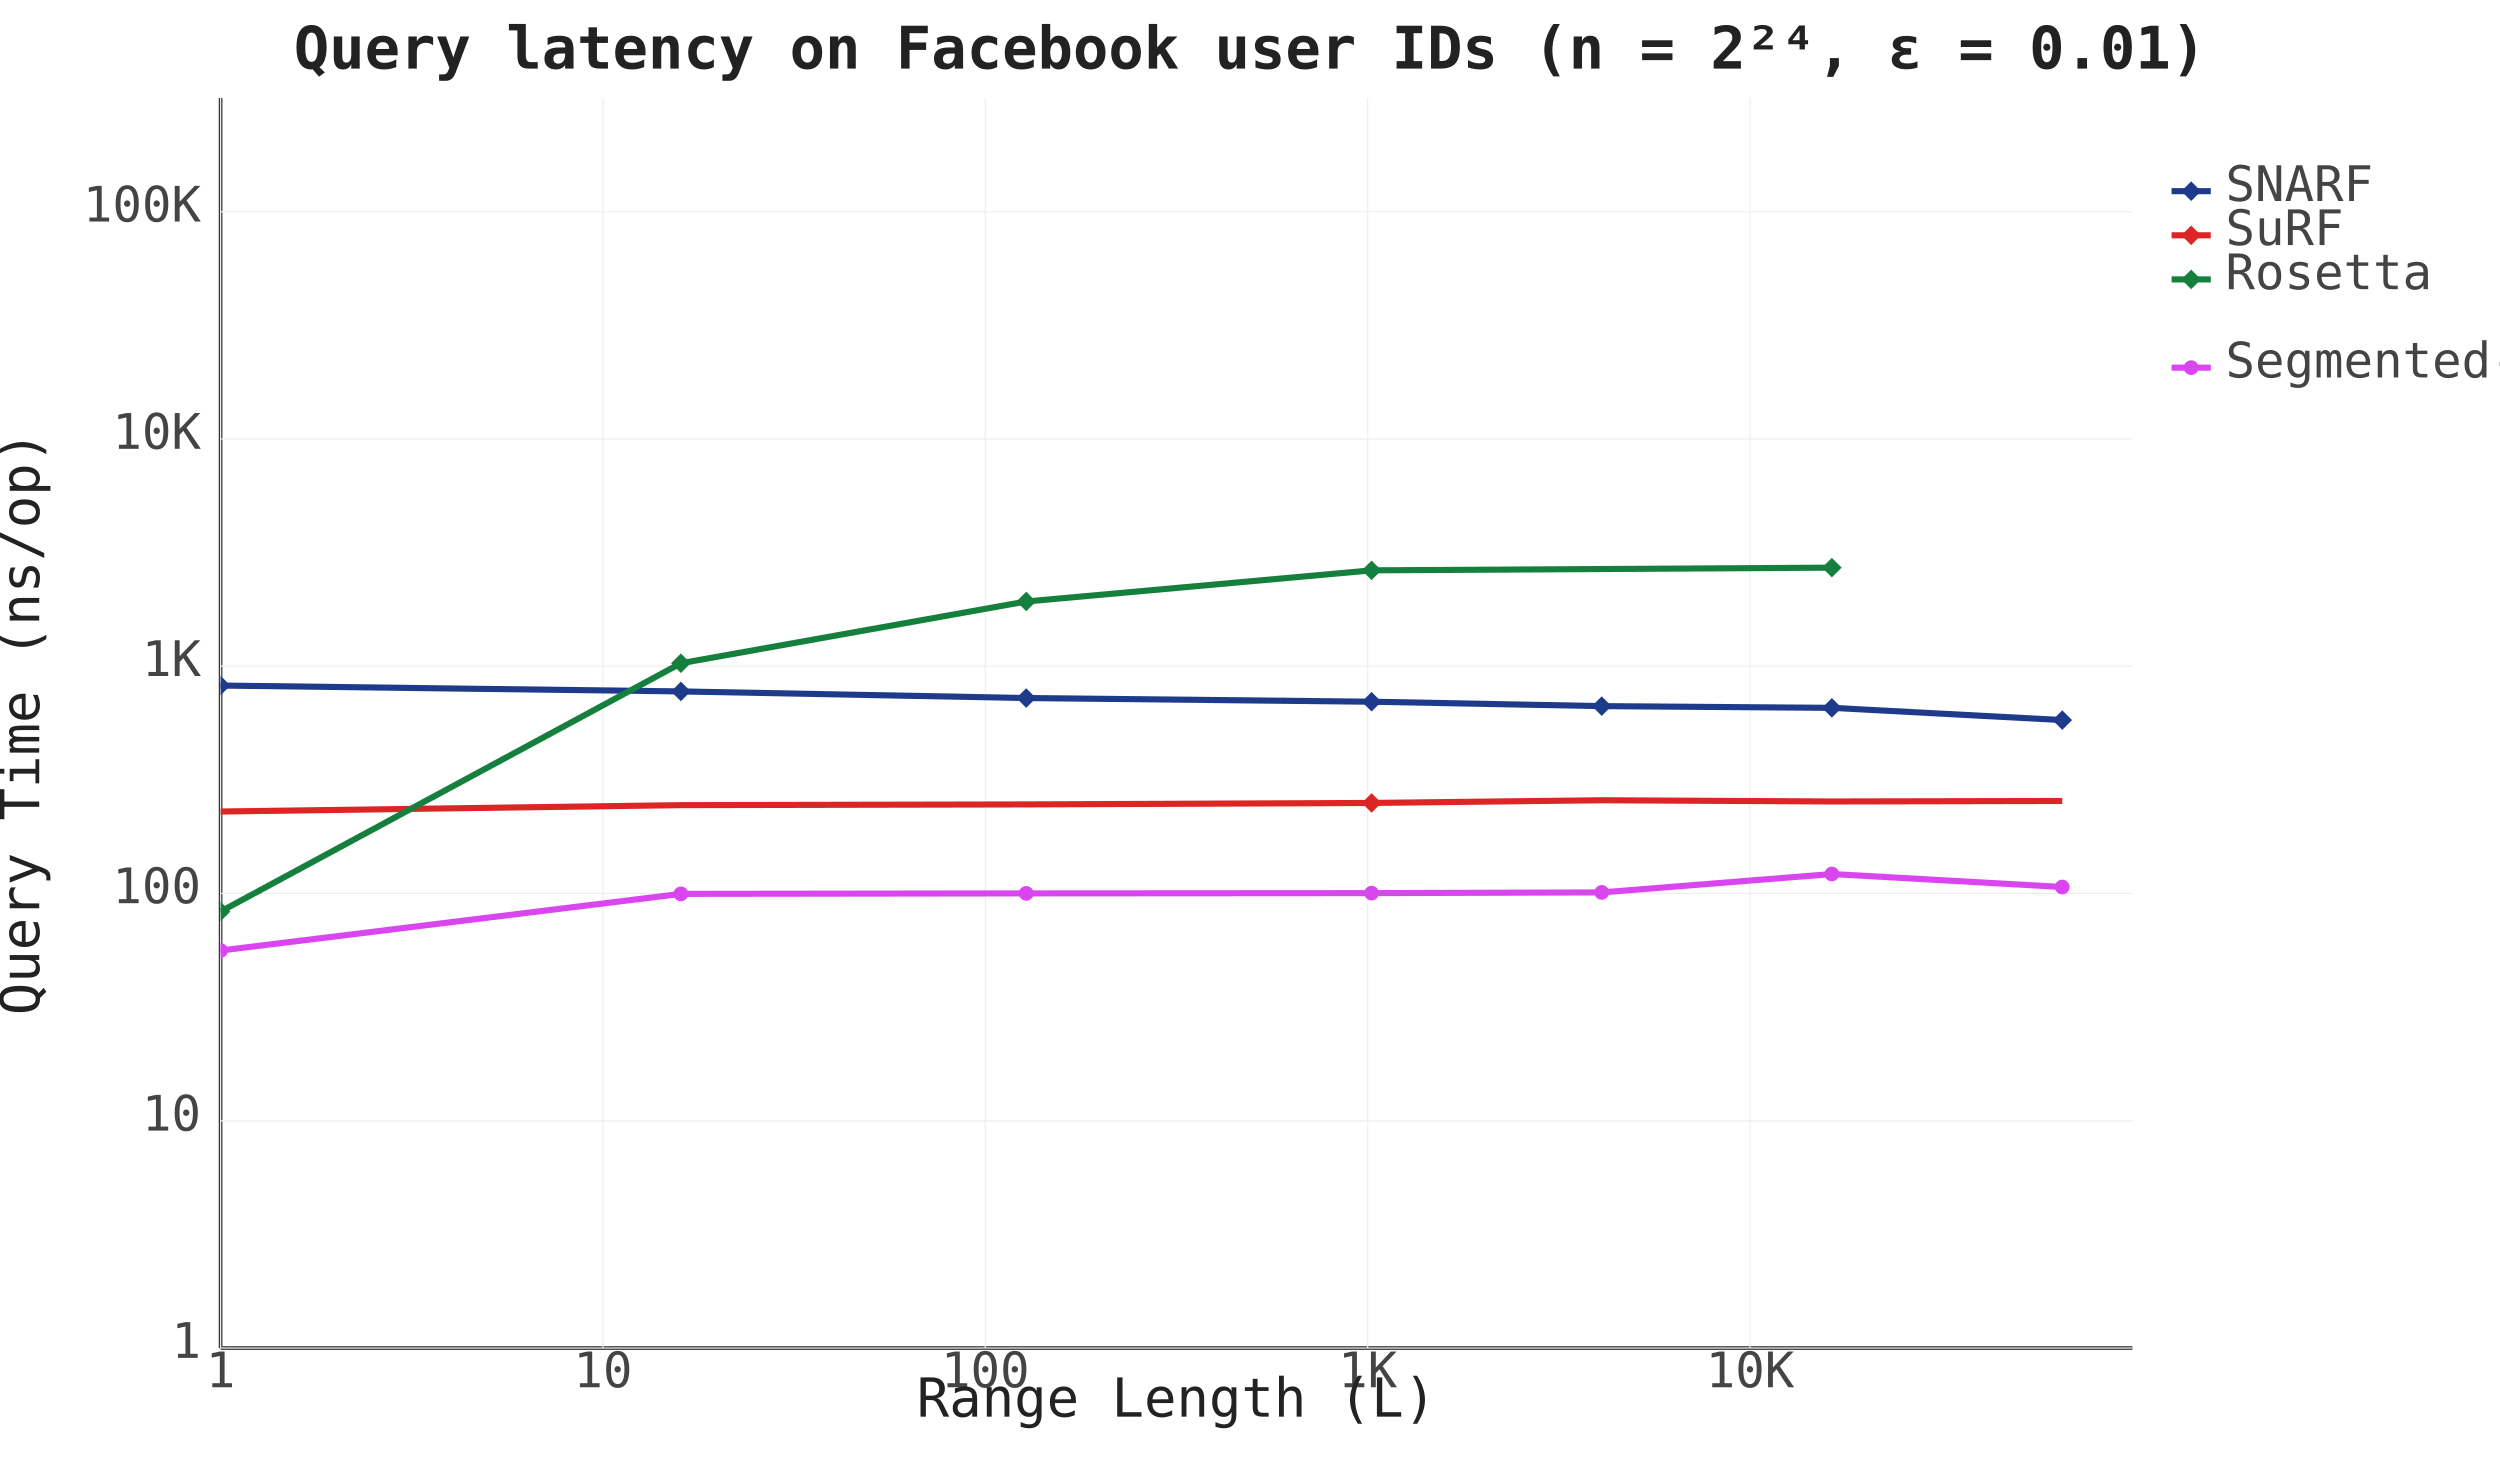
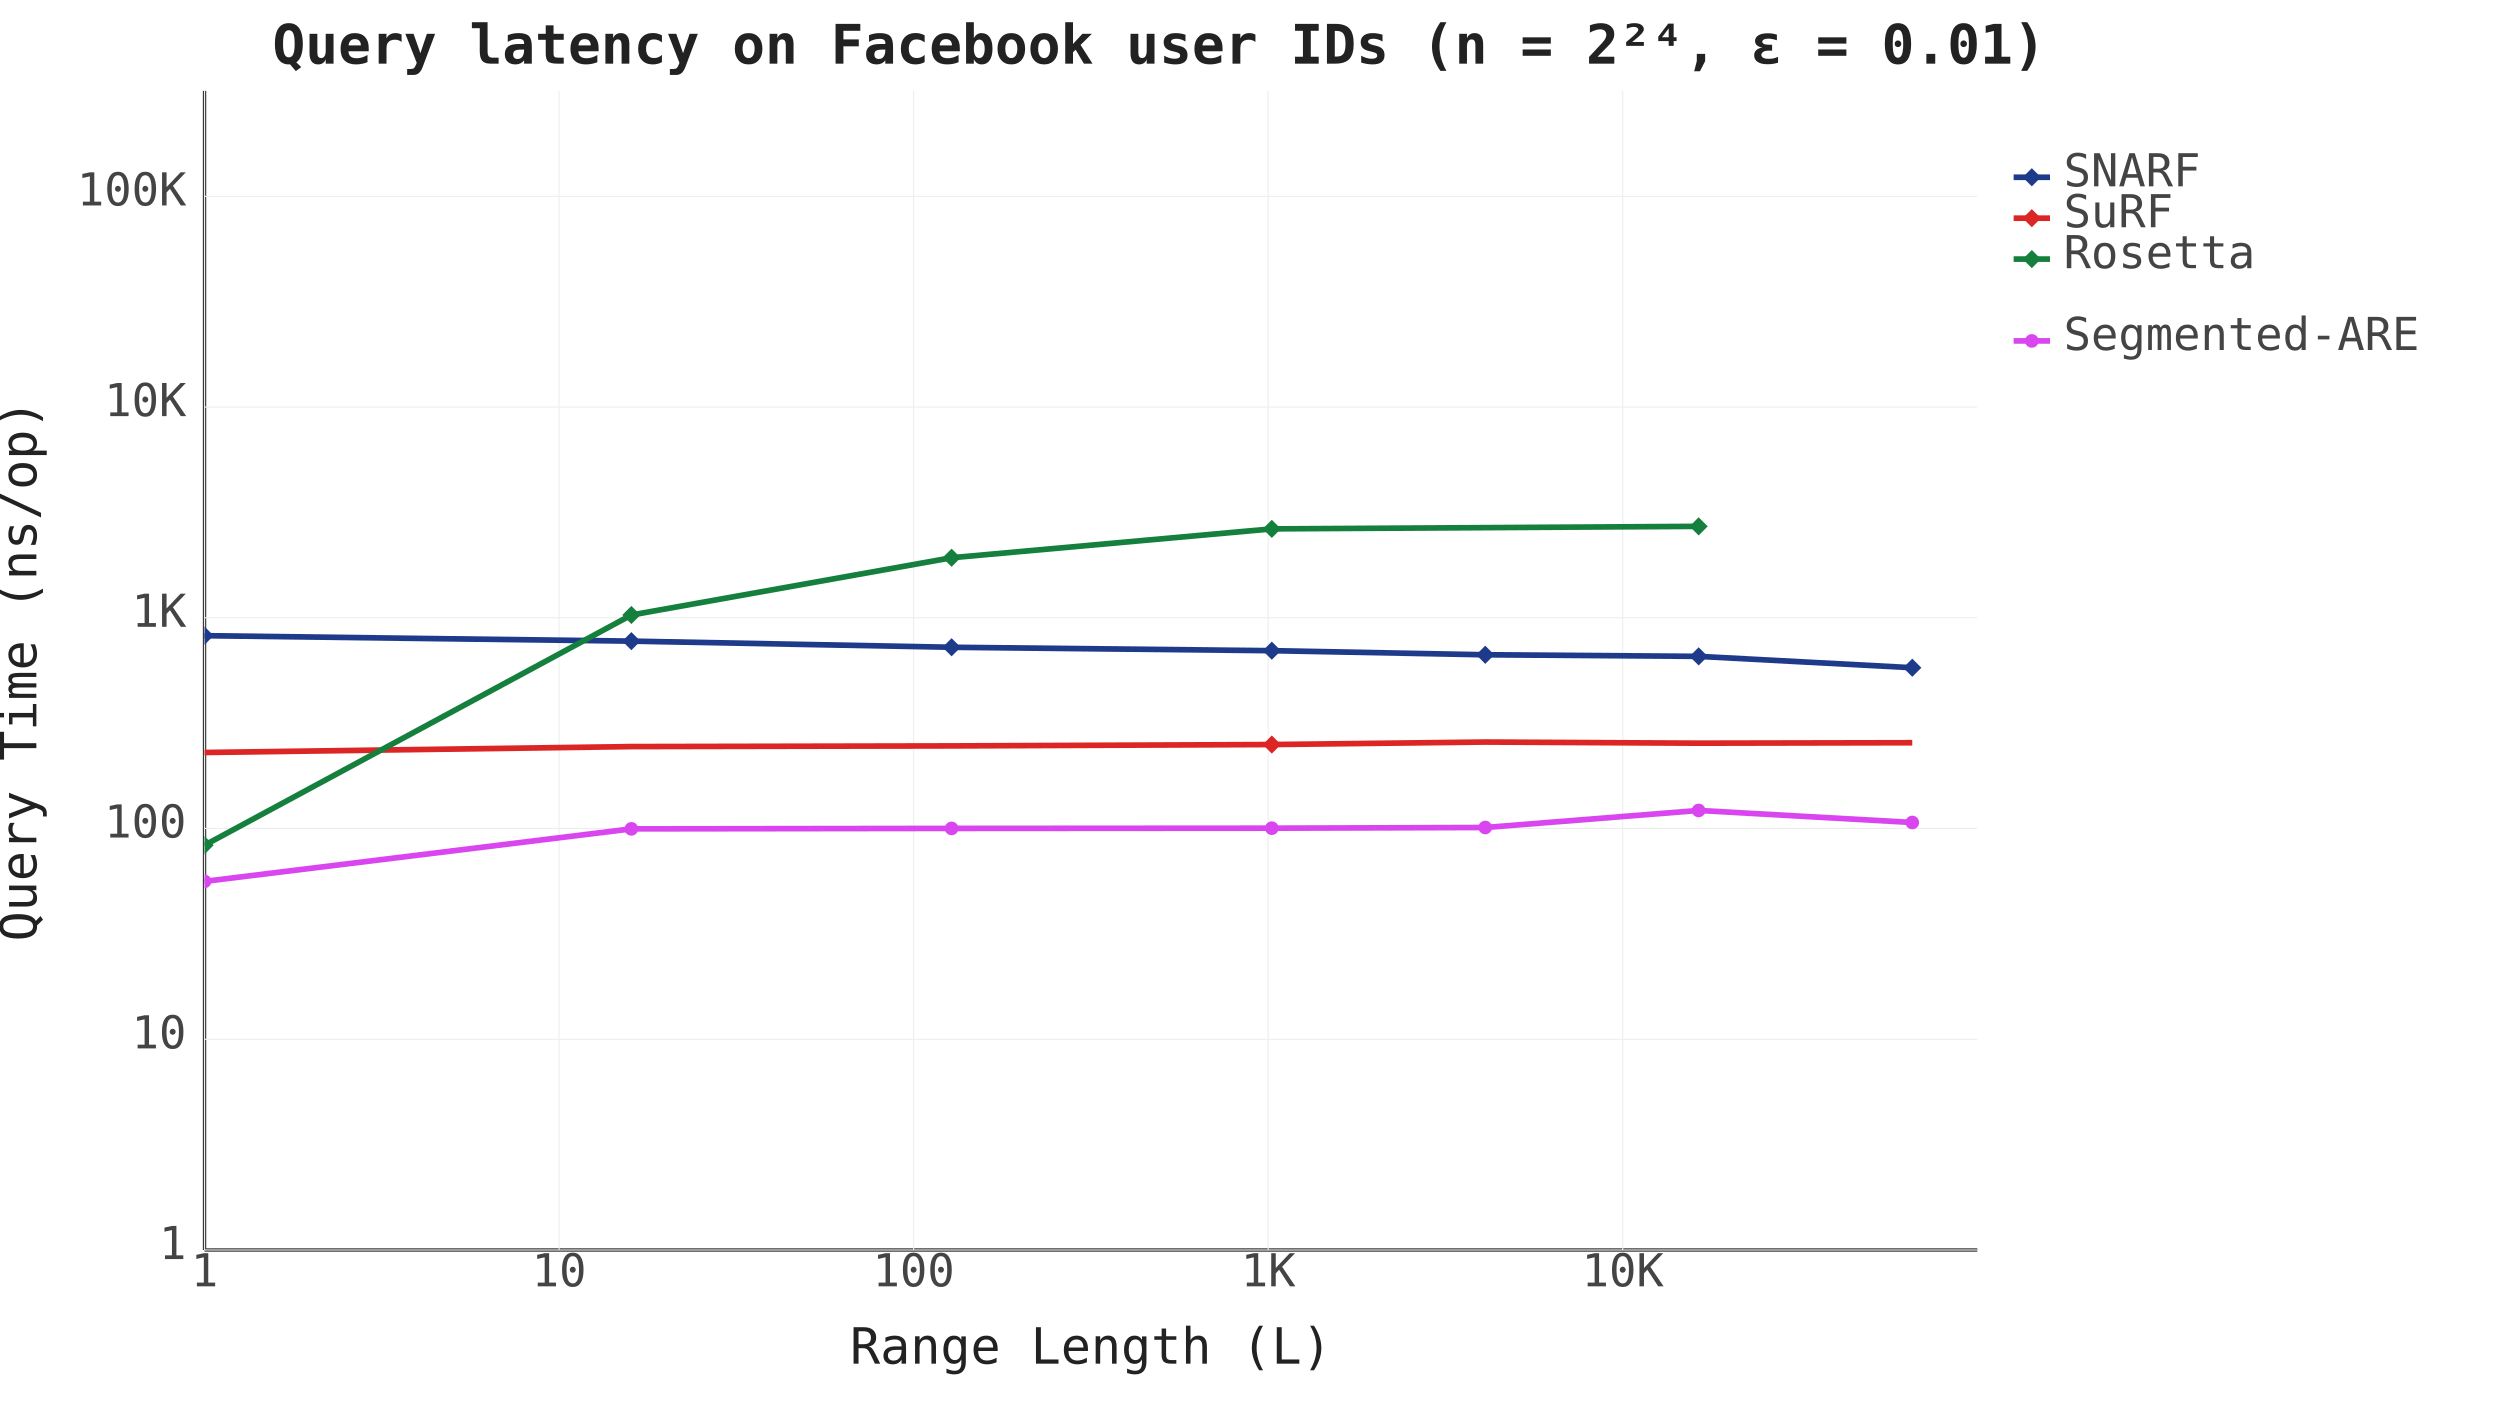
- <svg xmlns="http://www.w3.org/2000/svg" width="1020" height="600" viewBox="0 0 1020 600">
+ <svg xmlns="http://www.w3.org/2000/svg" width="1100" height="620" viewBox="0 0 1100 620">
  <defs>
    <clipPath id="plot-region">
      <rect x="90.0" y="40.0" width="780.0" height="510.0" />
    </clipPath>
  </defs>
  <style>text{font-family:Menlo,Monaco,monospace;font-size:22px;fill:#222} .axis{stroke:#333;stroke-width:1.5} .grid{stroke:#eee;stroke-width:0.5} .label{font-size:20px;fill:#444}</style>
  <text x="510" y="28" text-anchor="middle" style="font-size:24px;font-weight:bold">Query latency on Facebook user IDs (n = 2²⁴, ε = 0.01)</text>
  <line class="axis" x1="90.0" y1="550.0" x2="870.0" y2="550.0" />
  <line class="axis" x1="90.0" y1="40.0" x2="90.0" y2="550.0" />
  <line class="grid" x1="90.0" y1="550.0" x2="870.0" y2="550.0" />
  <text class="label" x="82.0" y="554.0" text-anchor="end">1</text>
  <line class="grid" x1="90.0" y1="457.3" x2="870.0" y2="457.3" />
  <text class="label" x="82.0" y="461.3" text-anchor="end">10</text>
  <line class="grid" x1="90.0" y1="364.5" x2="870.0" y2="364.5" />
  <text class="label" x="82.0" y="368.5" text-anchor="end">100</text>
  <line class="grid" x1="90.0" y1="271.8" x2="870.0" y2="271.8" />
  <text class="label" x="82.0" y="275.8" text-anchor="end">1K</text>
  <line class="grid" x1="90.0" y1="179.1" x2="870.0" y2="179.1" />
  <text class="label" x="82.0" y="183.1" text-anchor="end">10K</text>
  <line class="grid" x1="90.0" y1="86.4" x2="870.0" y2="86.4" />
  <text class="label" x="82.0" y="90.4" text-anchor="end">100K</text>
  <line class="grid" x1="90.0" y1="40.0" x2="90.0" y2="550.0" />
  <text class="label" x="90.0" y="566.0" text-anchor="middle">1</text>
  <line class="grid" x1="246.0" y1="40.0" x2="246.0" y2="550.0" />
  <text class="label" x="246.0" y="566.0" text-anchor="middle">10</text>
  <line class="grid" x1="402.0" y1="40.0" x2="402.0" y2="550.0" />
  <text class="label" x="402.0" y="566.0" text-anchor="middle">100</text>
  <line class="grid" x1="558.0" y1="40.0" x2="558.0" y2="550.0" />
  <text class="label" x="558.0" y="566.0" text-anchor="middle">1K</text>
  <line class="grid" x1="714.0" y1="40.0" x2="714.0" y2="550.0" />
  <text class="label" x="714.0" y="566.0" text-anchor="middle">10K</text>
  <g clip-path="url(#plot-region)">
    <polyline fill="none" stroke="#1e3a8a" stroke-width="2.5" points="90.0,279.7 277.8,282.1 418.7,284.8 559.6,286.3 653.5,288.1 747.4,288.8 841.4,293.8" />
    <polygon points="90.0,275.7 94.0,279.7 90.0,283.7 86.0,279.7" fill="#1e3a8a" />
    <polygon points="277.8,278.1 281.8,282.1 277.8,286.1 273.8,282.1" fill="#1e3a8a" />
    <polygon points="418.7,280.8 422.7,284.8 418.7,288.8 414.7,284.8" fill="#1e3a8a" />
    <polygon points="559.6,282.3 563.6,286.3 559.6,290.3 555.6,286.3" fill="#1e3a8a" />
    <polygon points="653.5,284.1 657.5,288.1 653.5,292.1 649.5,288.1" fill="#1e3a8a" />
    <polygon points="747.4,284.8 751.4,288.8 747.4,292.8 743.4,288.8" fill="#1e3a8a" />
    <polygon points="841.4,289.8 845.4,293.8 841.4,297.8 837.4,293.8" fill="#1e3a8a" />
    <polyline fill="none" stroke="#dc2626" stroke-width="2.5" points="90.0,331.1 277.8,328.5 418.7,328.2 559.6,327.6 653.5,326.5 747.4,327.0 841.4,326.8" />
    <polygon points="559.6,323.6 563.6,327.6 559.6,331.6 555.6,327.6" fill="#dc2626" />
    <polyline fill="none" stroke="#15803d" stroke-width="2.5" points="90.0,371.9 277.8,270.6 418.7,245.4 559.6,232.7 747.4,231.6" />
    <polygon points="90.0,367.9 94.0,371.9 90.0,375.9 86.0,371.9" fill="#15803d" />
    <polygon points="277.8,266.6 281.8,270.6 277.8,274.6 273.8,270.6" fill="#15803d" />
    <polygon points="418.7,241.4 422.7,245.4 418.7,249.4 414.7,245.4" fill="#15803d" />
    <polygon points="559.6,228.7 563.6,232.7 559.6,236.7 555.6,232.7" fill="#15803d" />
    <polygon points="747.4,227.6 751.4,231.6 747.4,235.6 743.4,231.6" fill="#15803d" />
    <polyline fill="none" stroke="#d946ef" stroke-width="2.5" points="90.0,387.8 277.8,364.7 418.7,364.5 559.6,364.4 653.5,364.1 747.4,356.6 841.4,361.9" />
    <circle cx="90.0" cy="387.8" r="3" fill="#d946ef" />
    <circle cx="277.8" cy="364.7" r="3" fill="#d946ef" />
    <circle cx="418.7" cy="364.5" r="3" fill="#d946ef" />
    <circle cx="559.6" cy="364.4" r="3" fill="#d946ef" />
    <circle cx="653.5" cy="364.1" r="3" fill="#d946ef" />
    <circle cx="747.4" cy="356.6" r="3" fill="#d946ef" />
    <circle cx="841.4" cy="361.9" r="3" fill="#d946ef" />
  </g>
  <line x1="886" y1="78" x2="902" y2="78" stroke="#1e3a8a" stroke-width="2.5" />
  <polygon points="894.0,74.0 898.0,78.0 894.0,82.0 890.0,78.0" fill="#1e3a8a" />
  <text class="label" x="908" y="82">SNARF</text>
  <line x1="886" y1="96" x2="902" y2="96" stroke="#dc2626" stroke-width="2.5" />
  <polygon points="894.0,92.0 898.0,96.0 894.0,100.0 890.0,96.0" fill="#dc2626" />
  <text class="label" x="908" y="100">SuRF</text>
  <line x1="886" y1="114" x2="902" y2="114" stroke="#15803d" stroke-width="2.5" />
  <polygon points="894.0,110.0 898.0,114.0 894.0,118.0 890.0,114.0" fill="#15803d" />
  <text class="label" x="908" y="118">Rosetta</text>
  <line x1="886" y1="150" x2="902" y2="150" stroke="#d946ef" stroke-width="2.5" />
  <circle cx="894.0" cy="150.0" r="3" fill="#d946ef" />
  <text class="label" x="908" y="154">Segmented-ARE</text>
-   <text x="480" y="578" text-anchor="middle">Range Length (L)</text>
+   <text x="480" y="600" text-anchor="middle">Range Length (L)</text>
  <text transform="translate(16,295) rotate(-90)" text-anchor="middle">Query Time (ns/op)</text>
</svg>
